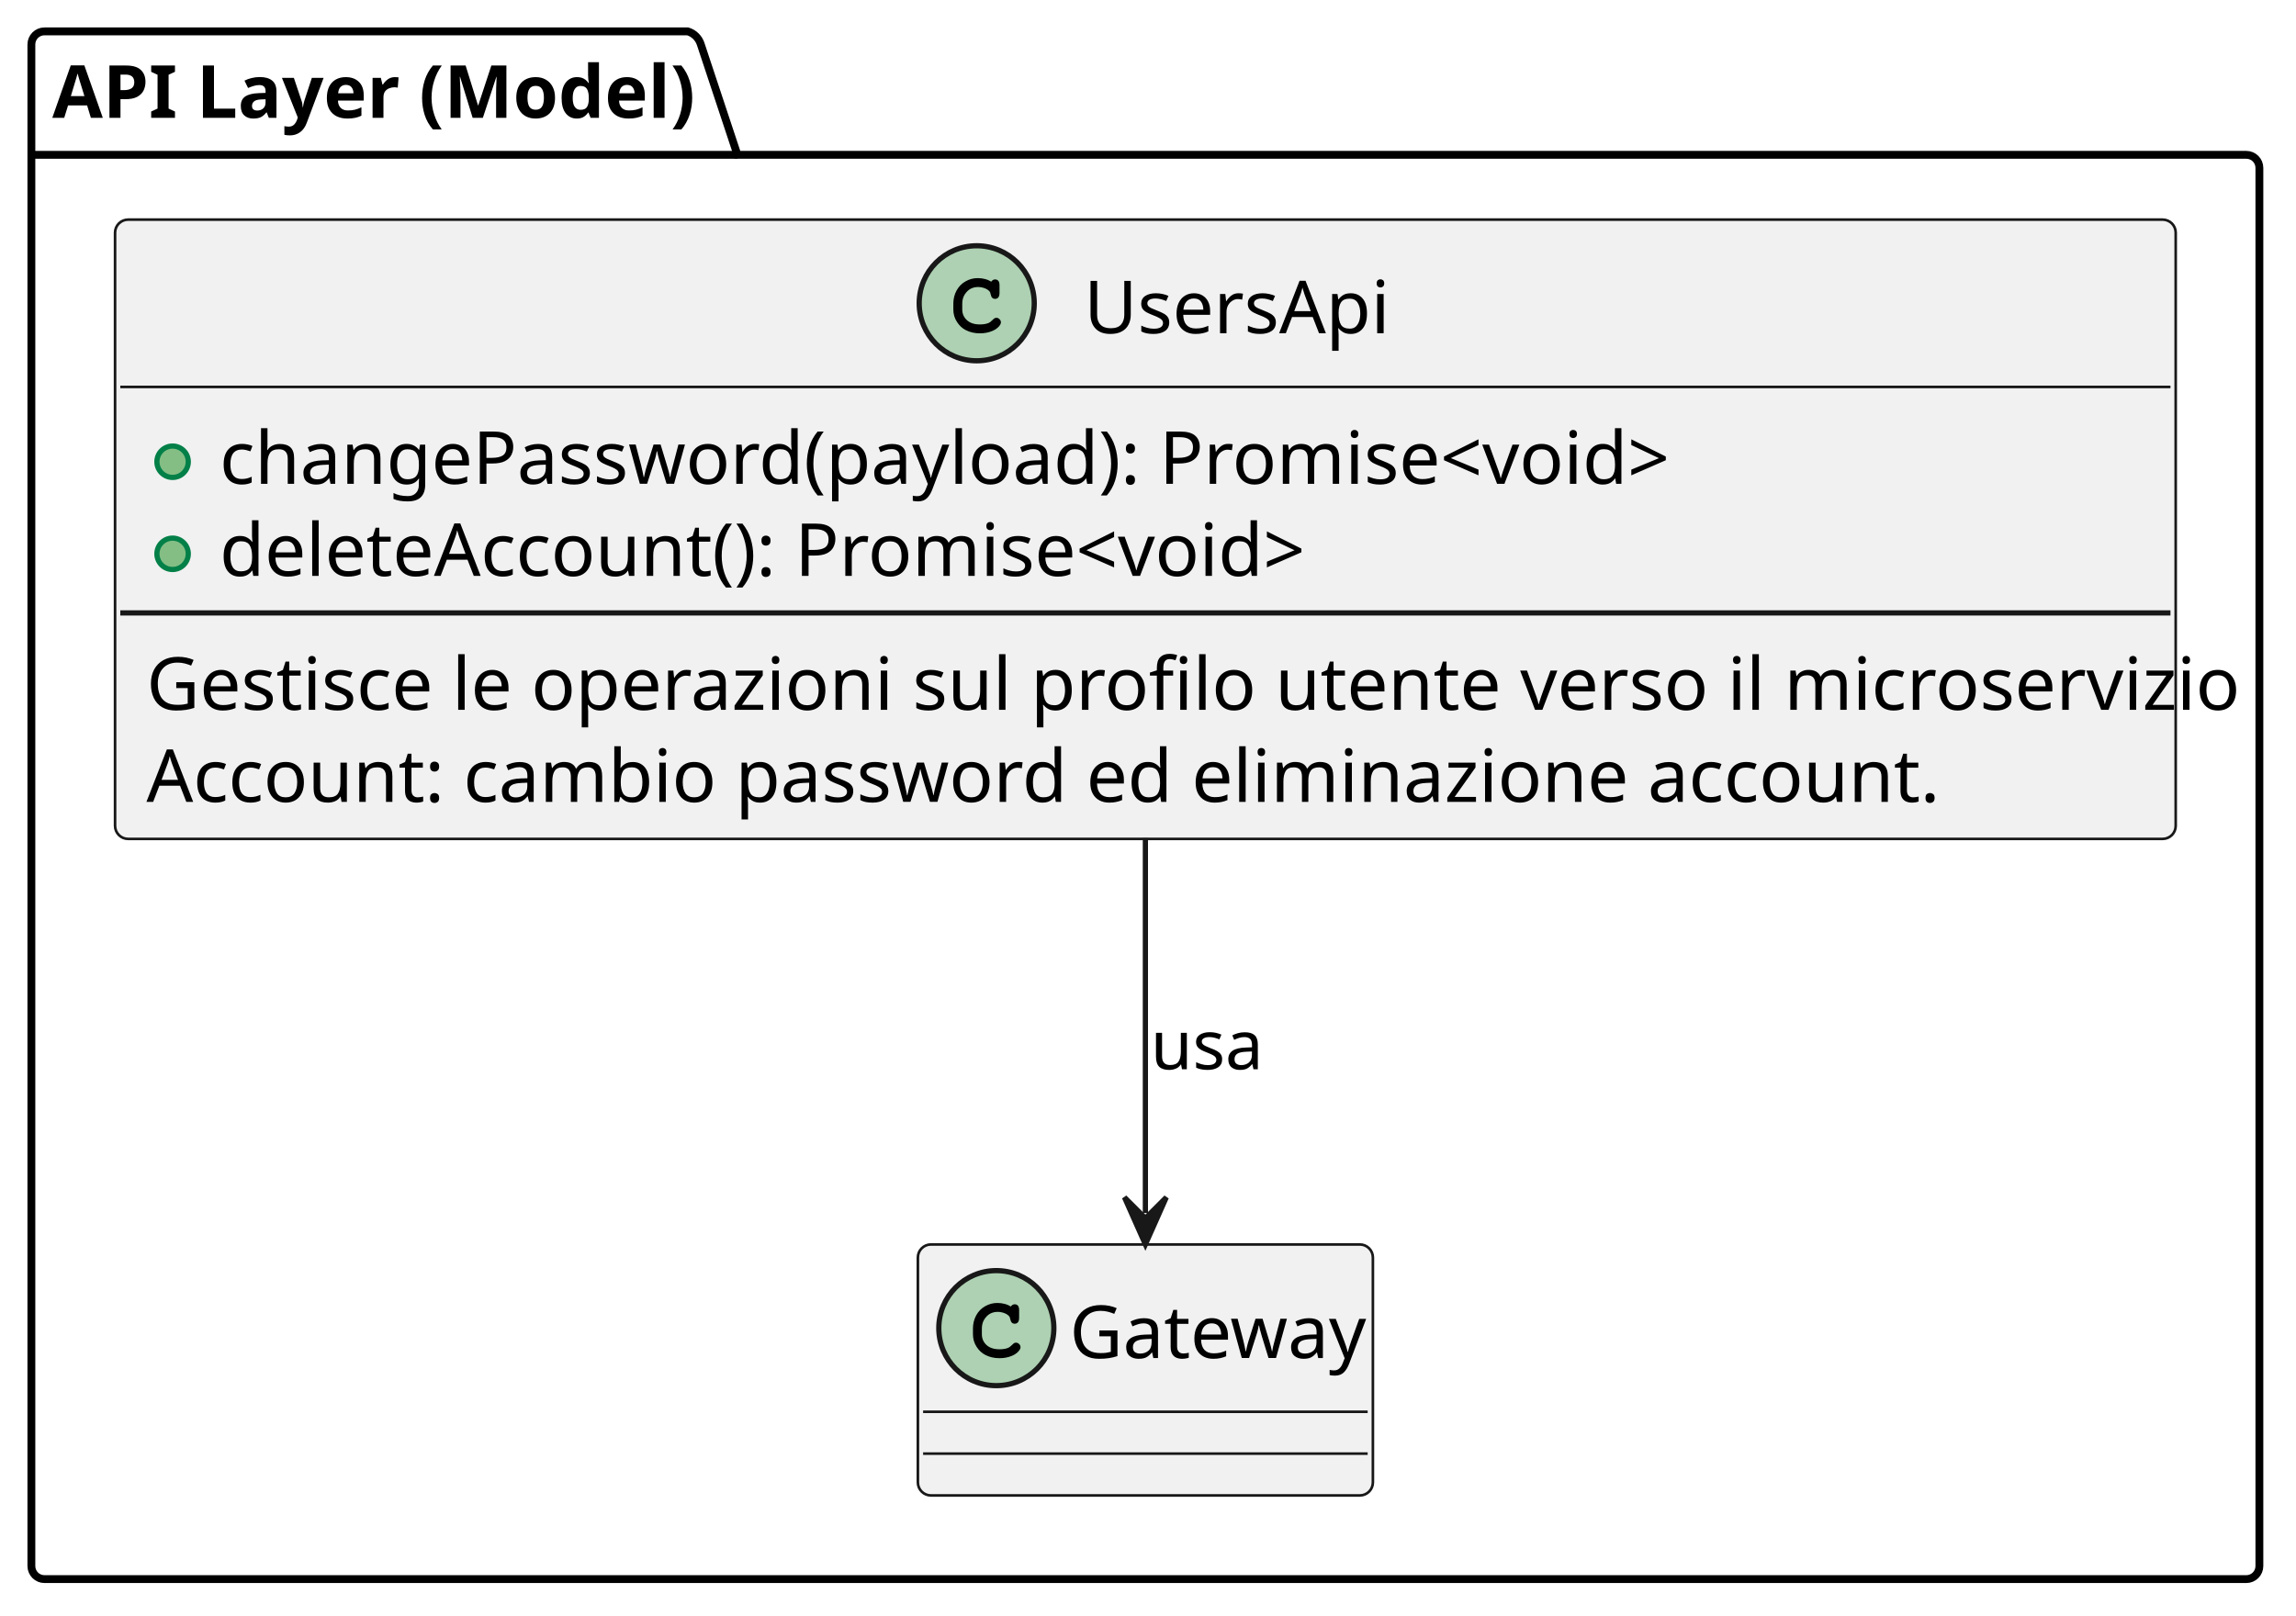
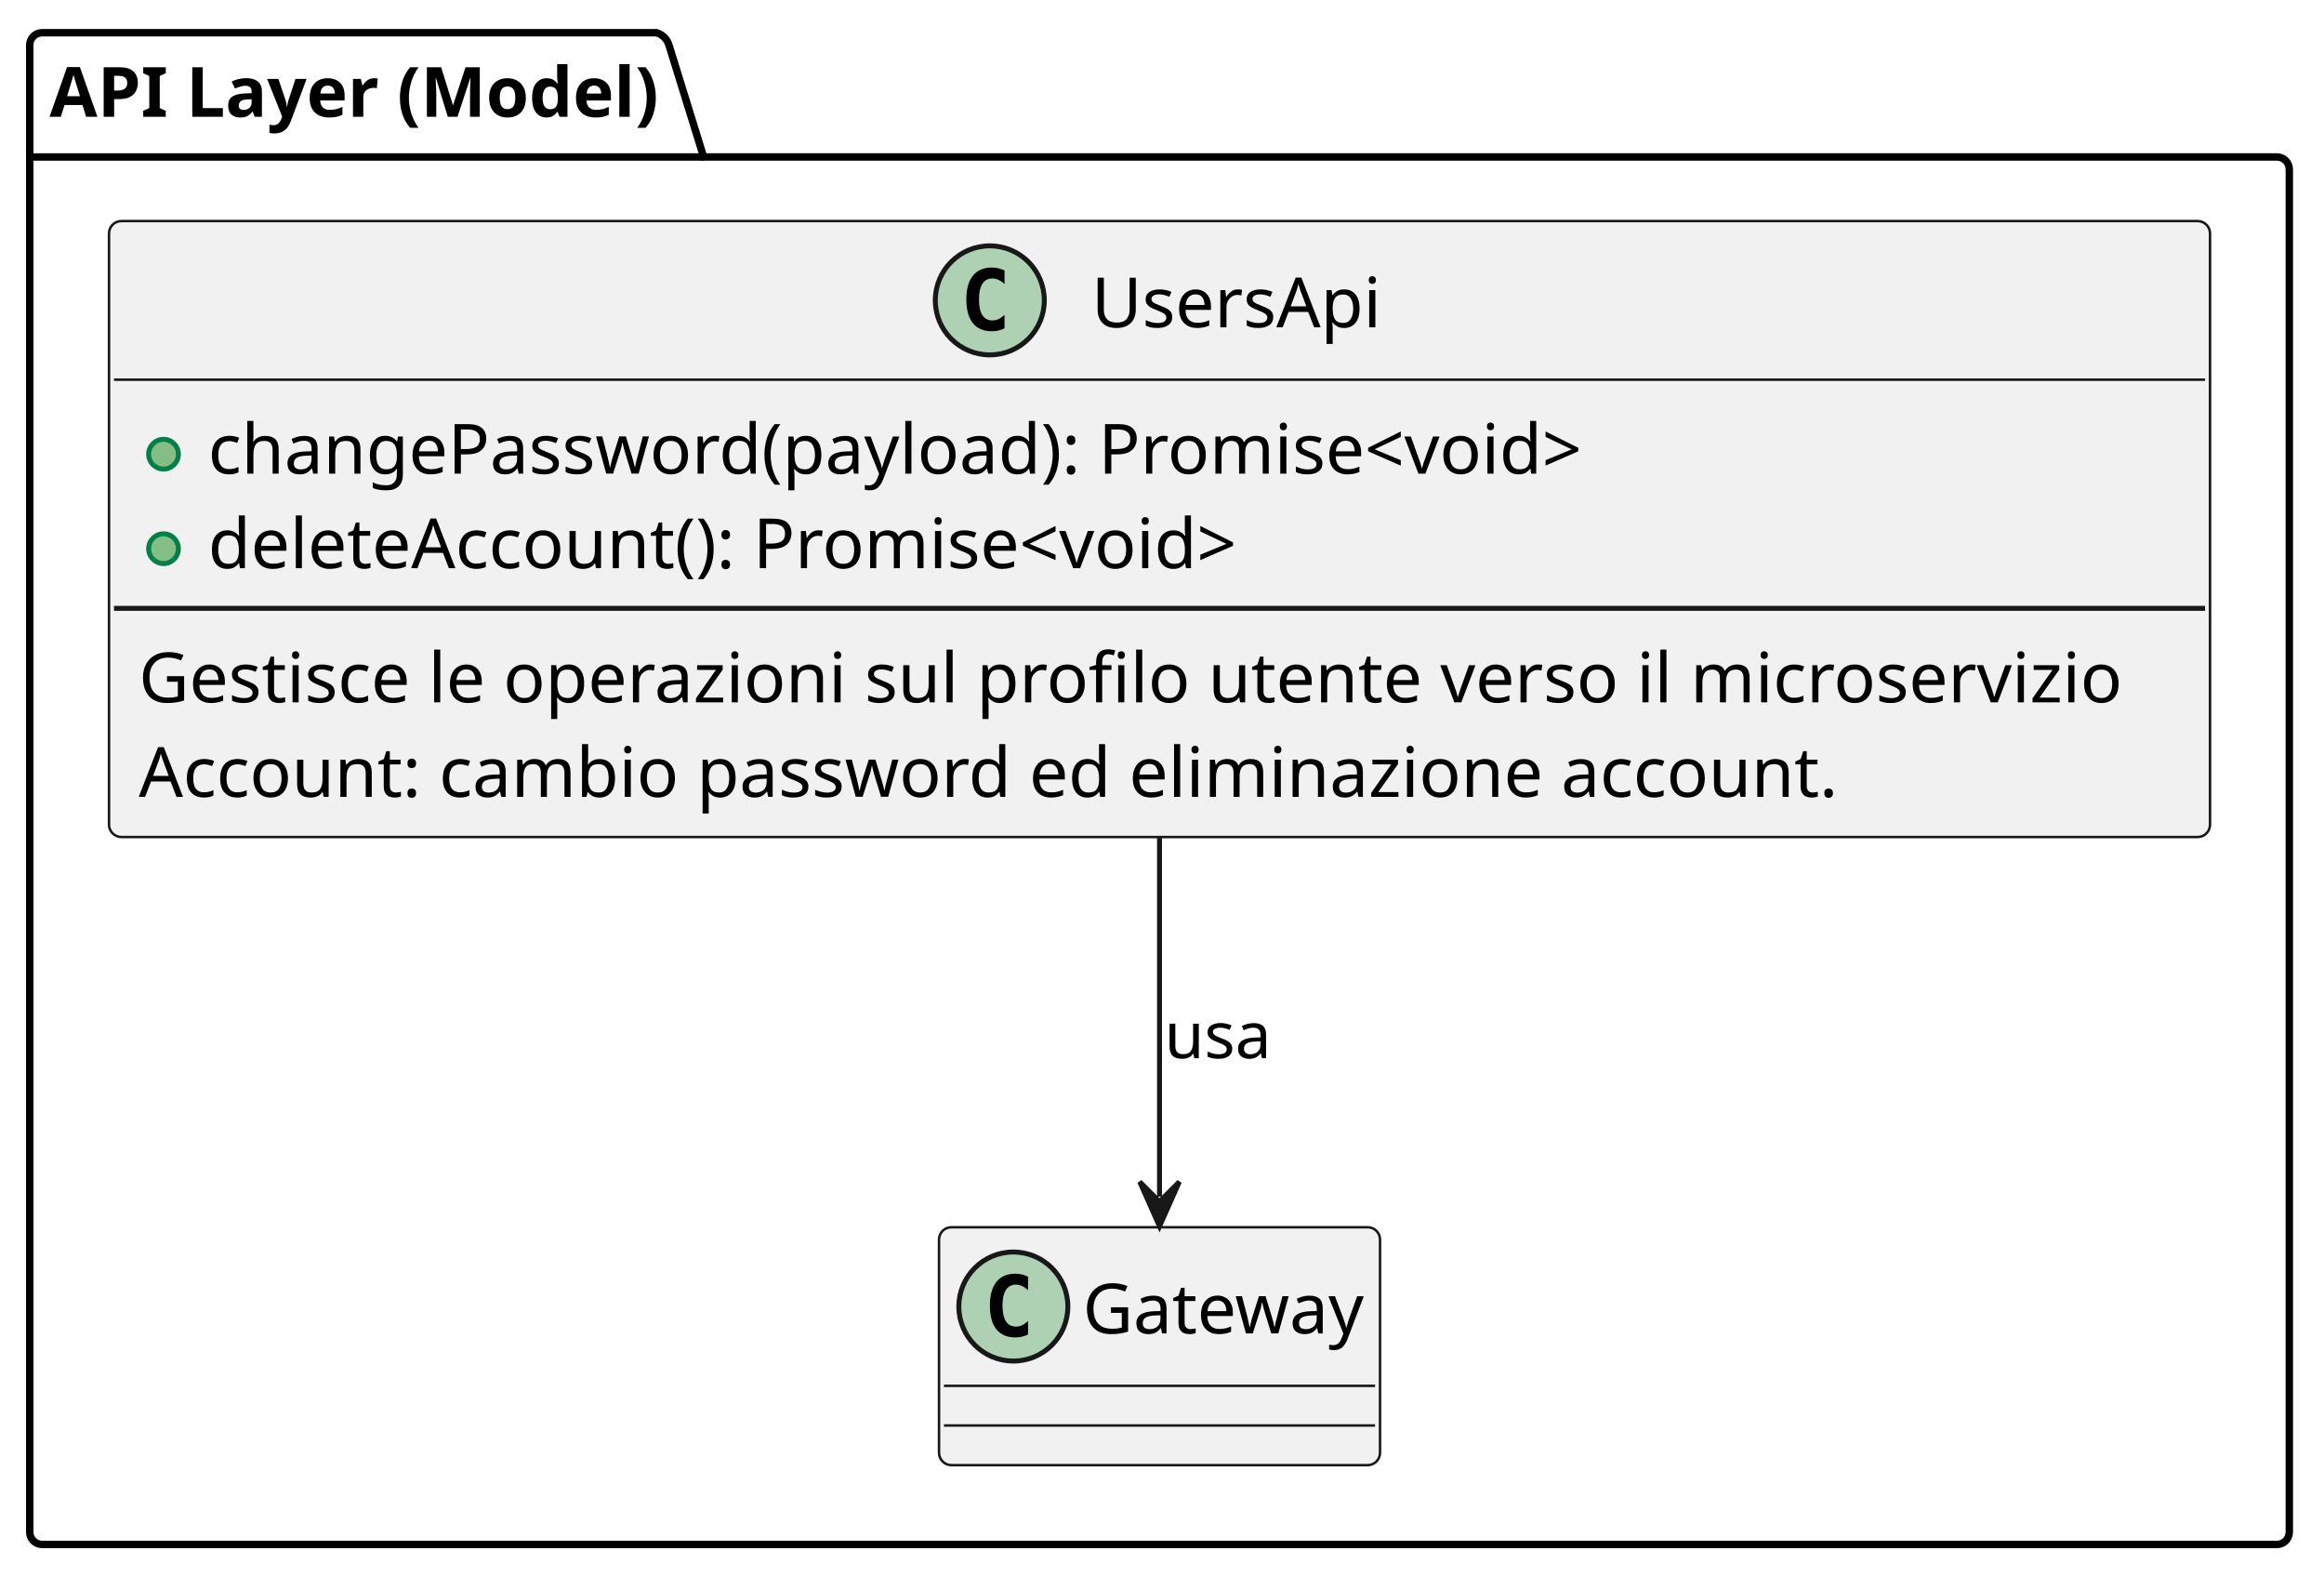
- <svg xmlns="http://www.w3.org/2000/svg" contentStyleType="text/css" height="309px" preserveAspectRatio="none" style="width:439px;height:309px;background:#FFFFFF;" version="1.1" viewBox="0 0 439 309" width="439px" zoomAndPan="magnify">
+ <svg xmlns="http://www.w3.org/2000/svg" contentStyleType="text/css" height="318px" preserveAspectRatio="none" style="width:469px;height:318px;background:#FFFFFF;" version="1.1" viewBox="0 0 469 318" width="469px" zoomAndPan="magnify">
  <defs />
  <g>
    <g id="cluster_API Layer (Model)">
-       <path d="M8.5,6 L131.5,6 A3.75,3.75 0 0 1 134,8.5 L141,29.609 L429.5,29.609 A2.5,2.5 0 0 1 432,32.109 L432,299.5 A2.5,2.5 0 0 1 429.5,302 L8.5,302 A2.5,2.5 0 0 1 6,299.5 L6,8.5 A2.5,2.5 0 0 1 8.5,6 " fill="none" style="stroke:#000000;stroke-width:1.5;" />
-       <line style="stroke:#000000;stroke-width:1.5;" x1="6" x2="141" y1="29.609" y2="29.609" />
-       <text fill="#000000" font-family="sans-serif" font-size="14" font-weight="bold" lengthAdjust="spacing" textLength="122" x="10" y="22.533">API Layer (Model)</text>
+       <path d="M8.5,6.602 L132.5,6.602 A3.75,3.75 0 0 1 135,9.102 L142,31.67 L459.5,31.67 A2.5,2.5 0 0 1 462,34.17 L462,309.102 A2.5,2.5 0 0 1 459.5,311.602 L8.5,311.602 A2.5,2.5 0 0 1 6,309.102 L6,9.102 A2.5,2.5 0 0 1 8.5,6.602 " fill="none" style="stroke:#000000;stroke-width:1.5;" />
+       <line style="stroke:#000000;stroke-width:1.5;" x1="6" x2="142" y1="31.67" y2="31.67" />
+       <text fill="#000000" font-family="sans-serif" font-size="14" font-weight="bold" lengthAdjust="spacing" textLength="123" x="10" y="23.568">API Layer (Model)</text>
    </g>
    <g id="elem_UsersApi">
-       <rect codeLine="2" fill="#F1F1F1" height="118.438" id="UsersApi" rx="2.5" ry="2.5" style="stroke:#181818;stroke-width:0.5;" width="394" x="22" y="42" />
-       <ellipse cx="186.75" cy="58" fill="#ADD1B2" rx="11" ry="11" style="stroke:#181818;stroke-width:1.0;" />
-       <path d="M189.516,53.875 Q189.672,53.656 189.859,53.547 Q190.047,53.438 190.266,53.438 Q190.641,53.438 190.875,53.703 Q191.109,53.953 191.109,54.562 L191.109,56.016 Q191.109,56.625 190.875,56.891 Q190.641,57.156 190.266,57.156 Q189.922,57.156 189.719,56.953 Q189.516,56.766 189.406,56.25 Q189.359,55.891 189.172,55.703 Q188.844,55.328 188.234,55.109 Q187.625,54.891 187,54.891 Q186.234,54.891 185.594,55.219 Q184.969,55.547 184.469,56.297 Q183.984,57.047 183.984,58.078 L183.984,59.172 Q183.984,60.406 184.875,61.234 Q185.766,62.047 187.359,62.047 Q188.297,62.047 188.953,61.797 Q189.344,61.641 189.766,61.203 Q190.031,60.938 190.172,60.859 Q190.328,60.781 190.531,60.781 Q190.859,60.781 191.109,61.047 Q191.375,61.297 191.375,61.641 Q191.375,61.984 191.031,62.391 Q190.531,62.969 189.734,63.297 Q188.656,63.75 187.359,63.75 Q185.844,63.75 184.641,63.125 Q183.656,62.625 182.969,61.562 Q182.281,60.484 182.281,59.203 L182.281,58.047 Q182.281,56.719 182.891,55.578 Q183.516,54.422 184.609,53.812 Q185.703,53.188 186.938,53.188 Q187.672,53.188 188.312,53.359 Q188.969,53.516 189.516,53.875 Z " fill="#000000" />
-       <text fill="#000000" font-family="sans-serif" font-size="14" lengthAdjust="spacing" textLength="56" x="207.25" y="63.728">UsersApi</text>
-       <line style="stroke:#181818;stroke-width:0.5;" x1="23" x2="415" y1="74" y2="74" />
-       <ellipse cx="33" cy="88.305" fill="#84BE84" rx="3" ry="3" style="stroke:#038048;stroke-width:1.0;" />
-       <text fill="#000000" font-family="sans-serif" font-size="14" lengthAdjust="spacing" textLength="269" x="42" y="92.533">changePassword(payload): Promise&lt;void&gt;</text>
-       <ellipse cx="33" cy="105.914" fill="#84BE84" rx="3" ry="3" style="stroke:#038048;stroke-width:1.0;" />
-       <text fill="#000000" font-family="sans-serif" font-size="14" lengthAdjust="spacing" textLength="201" x="42" y="110.143">deleteAccount(): Promise&lt;void&gt;</text>
-       <line style="stroke:#181818;stroke-width:1.0;" x1="23" x2="415" y1="117.219" y2="117.219" />
-       <text fill="#000000" font-family="sans-serif" font-size="14" lengthAdjust="spacing" textLength="382" x="28" y="135.752">Gestisce le operazioni sul profilo utente verso il microservizio</text>
-       <text fill="#000000" font-family="sans-serif" font-size="14" lengthAdjust="spacing" textLength="327" x="28" y="153.361">Account: cambio password ed eliminazione account.</text>
+       <rect codeLine="2" fill="#F1F1F1" height="124.272" id="UsersApi" rx="2.5" ry="2.5" style="stroke:#181818;stroke-width:0.5;" width="424" x="22" y="44.602" />
+       <ellipse cx="199.75" cy="60.602" fill="#ADD1B2" rx="11" ry="11" style="stroke:#181818;stroke-width:1.0;" />
+       <path d="M202.719,66.243 Q202.141,66.54 201.5,66.68 Q200.859,66.836 200.156,66.836 Q197.656,66.836 196.328,65.196 Q195.016,63.539 195.016,60.414 Q195.016,57.289 196.328,55.633 Q197.656,53.977 200.156,53.977 Q200.859,53.977 201.5,54.133 Q202.156,54.289 202.719,54.586 L202.719,57.305 Q202.094,56.727 201.5,56.461 Q200.906,56.18 200.281,56.18 Q198.938,56.18 198.25,57.258 Q197.562,58.321 197.562,60.414 Q197.562,62.508 198.25,63.586 Q198.938,64.649 200.281,64.649 Q200.906,64.649 201.5,64.383 Q202.094,64.102 202.719,63.524 L202.719,66.243 Z " fill="#000000" />
+       <text fill="#000000" font-family="sans-serif" font-size="14" lengthAdjust="spacing" textLength="60" x="220.25" y="66.034">UsersApi</text>
+       <line style="stroke:#181818;stroke-width:0.5;" x1="23" x2="445" y1="76.602" y2="76.602" />
+       <ellipse cx="33" cy="91.636" fill="#84BE84" rx="3" ry="3" style="stroke:#038048;stroke-width:1.0;" />
+       <text fill="#000000" font-family="sans-serif" font-size="14" lengthAdjust="spacing" textLength="281" x="42" y="95.568">changePassword(payload): Promise&lt;void&gt;</text>
+       <ellipse cx="33" cy="110.704" fill="#84BE84" rx="3" ry="3" style="stroke:#038048;stroke-width:1.0;" />
+       <text fill="#000000" font-family="sans-serif" font-size="14" lengthAdjust="spacing" textLength="210" x="42" y="114.636">deleteAccount(): Promise&lt;void&gt;</text>
+       <line style="stroke:#181818;stroke-width:1.0;" x1="23" x2="445" y1="122.738" y2="122.738" />
+       <text fill="#000000" font-family="sans-serif" font-size="14" lengthAdjust="spacing" textLength="412" x="28" y="141.704">Gestisce le operazioni sul profilo utente verso il microservizio</text>
+       <text fill="#000000" font-family="sans-serif" font-size="14" lengthAdjust="spacing" textLength="352" x="28" y="160.772">Account: cambio password ed eliminazione account.</text>
    </g>
    <g id="elem_Gateway">
-       <rect fill="#F1F1F1" height="48" id="Gateway" rx="2.5" ry="2.5" style="stroke:#181818;stroke-width:0.5;" width="87" x="175.5" y="238" />
-       <ellipse cx="190.5" cy="254" fill="#ADD1B2" rx="11" ry="11" style="stroke:#181818;stroke-width:1.0;" />
-       <path d="M193.266,249.875 Q193.422,249.656 193.609,249.547 Q193.797,249.438 194.016,249.438 Q194.391,249.438 194.625,249.703 Q194.859,249.953 194.859,250.562 L194.859,252.016 Q194.859,252.625 194.625,252.891 Q194.391,253.156 194.016,253.156 Q193.672,253.156 193.469,252.953 Q193.266,252.766 193.156,252.25 Q193.109,251.891 192.922,251.703 Q192.594,251.328 191.984,251.109 Q191.375,250.891 190.75,250.891 Q189.984,250.891 189.344,251.219 Q188.719,251.547 188.219,252.297 Q187.734,253.047 187.734,254.078 L187.734,255.172 Q187.734,256.406 188.625,257.234 Q189.516,258.047 191.109,258.047 Q192.047,258.047 192.703,257.797 Q193.094,257.641 193.516,257.203 Q193.781,256.938 193.922,256.859 Q194.078,256.781 194.281,256.781 Q194.609,256.781 194.859,257.047 Q195.125,257.297 195.125,257.641 Q195.125,257.984 194.781,258.391 Q194.281,258.969 193.484,259.297 Q192.406,259.75 191.109,259.75 Q189.594,259.75 188.391,259.125 Q187.406,258.625 186.719,257.562 Q186.031,256.484 186.031,255.203 L186.031,254.047 Q186.031,252.719 186.641,251.578 Q187.266,250.422 188.359,249.812 Q189.453,249.188 190.688,249.188 Q191.422,249.188 192.062,249.359 Q192.719,249.516 193.266,249.875 Z " fill="#000000" />
-       <text fill="#000000" font-family="sans-serif" font-size="14" lengthAdjust="spacing" textLength="55" x="204.5" y="259.728">Gateway</text>
-       <line style="stroke:#181818;stroke-width:0.5;" x1="176.5" x2="261.5" y1="270" y2="270" />
-       <line style="stroke:#181818;stroke-width:0.5;" x1="176.5" x2="261.5" y1="278" y2="278" />
+       <rect fill="#F1F1F1" height="48" id="Gateway" rx="2.5" ry="2.5" style="stroke:#181818;stroke-width:0.5;" width="89" x="189.5" y="247.602" />
+       <ellipse cx="204.5" cy="263.602" fill="#ADD1B2" rx="11" ry="11" style="stroke:#181818;stroke-width:1.0;" />
+       <path d="M207.469,269.243 Q206.891,269.539 206.25,269.68 Q205.609,269.836 204.906,269.836 Q202.406,269.836 201.078,268.196 Q199.766,266.539 199.766,263.414 Q199.766,260.289 201.078,258.633 Q202.406,256.977 204.906,256.977 Q205.609,256.977 206.25,257.133 Q206.906,257.289 207.469,257.586 L207.469,260.305 Q206.844,259.727 206.25,259.461 Q205.656,259.18 205.031,259.18 Q203.688,259.18 203,260.258 Q202.312,261.321 202.312,263.414 Q202.312,265.508 203,266.586 Q203.688,267.649 205.031,267.649 Q205.656,267.649 206.25,267.383 Q206.844,267.102 207.469,266.524 L207.469,269.243 Z " fill="#000000" />
+       <text fill="#000000" font-family="sans-serif" font-size="14" lengthAdjust="spacing" textLength="57" x="218.5" y="269.034">Gateway</text>
+       <line style="stroke:#181818;stroke-width:0.5;" x1="190.5" x2="277.5" y1="279.602" y2="279.602" />
+       <line style="stroke:#181818;stroke-width:0.5;" x1="190.5" x2="277.5" y1="287.602" y2="287.602" />
    </g>
    <g id="link_UsersApi_Gateway">
-       <path codeLine="10" d="M219,160.3 C219,187.25 219,211.69 219,231.99 " fill="none" id="UsersApi-to-Gateway" style="stroke:#181818;stroke-width:1.0;" />
-       <polygon fill="#181818" points="219,237.99,223,228.99,219,232.99,215,228.99,219,237.99" style="stroke:#181818;stroke-width:1.0;" />
-       <text fill="#000000" font-family="sans-serif" font-size="13" lengthAdjust="spacing" textLength="21" x="220" y="204.495">usa</text>
+       <path codeLine="10" d="M234,168.762 C234,196.222 234,220.972 234,241.432 " fill="none" id="UsersApi-to-Gateway" style="stroke:#181818;stroke-width:1.0;" />
+       <polygon fill="#181818" points="234,247.432,238,238.432,234,242.432,230,238.432,234,247.432" style="stroke:#181818;stroke-width:1.0;" />
+       <text fill="#000000" font-family="sans-serif" font-size="13" lengthAdjust="spacing" textLength="21" x="235" y="213.499">usa</text>
    </g>
  </g>
</svg>
